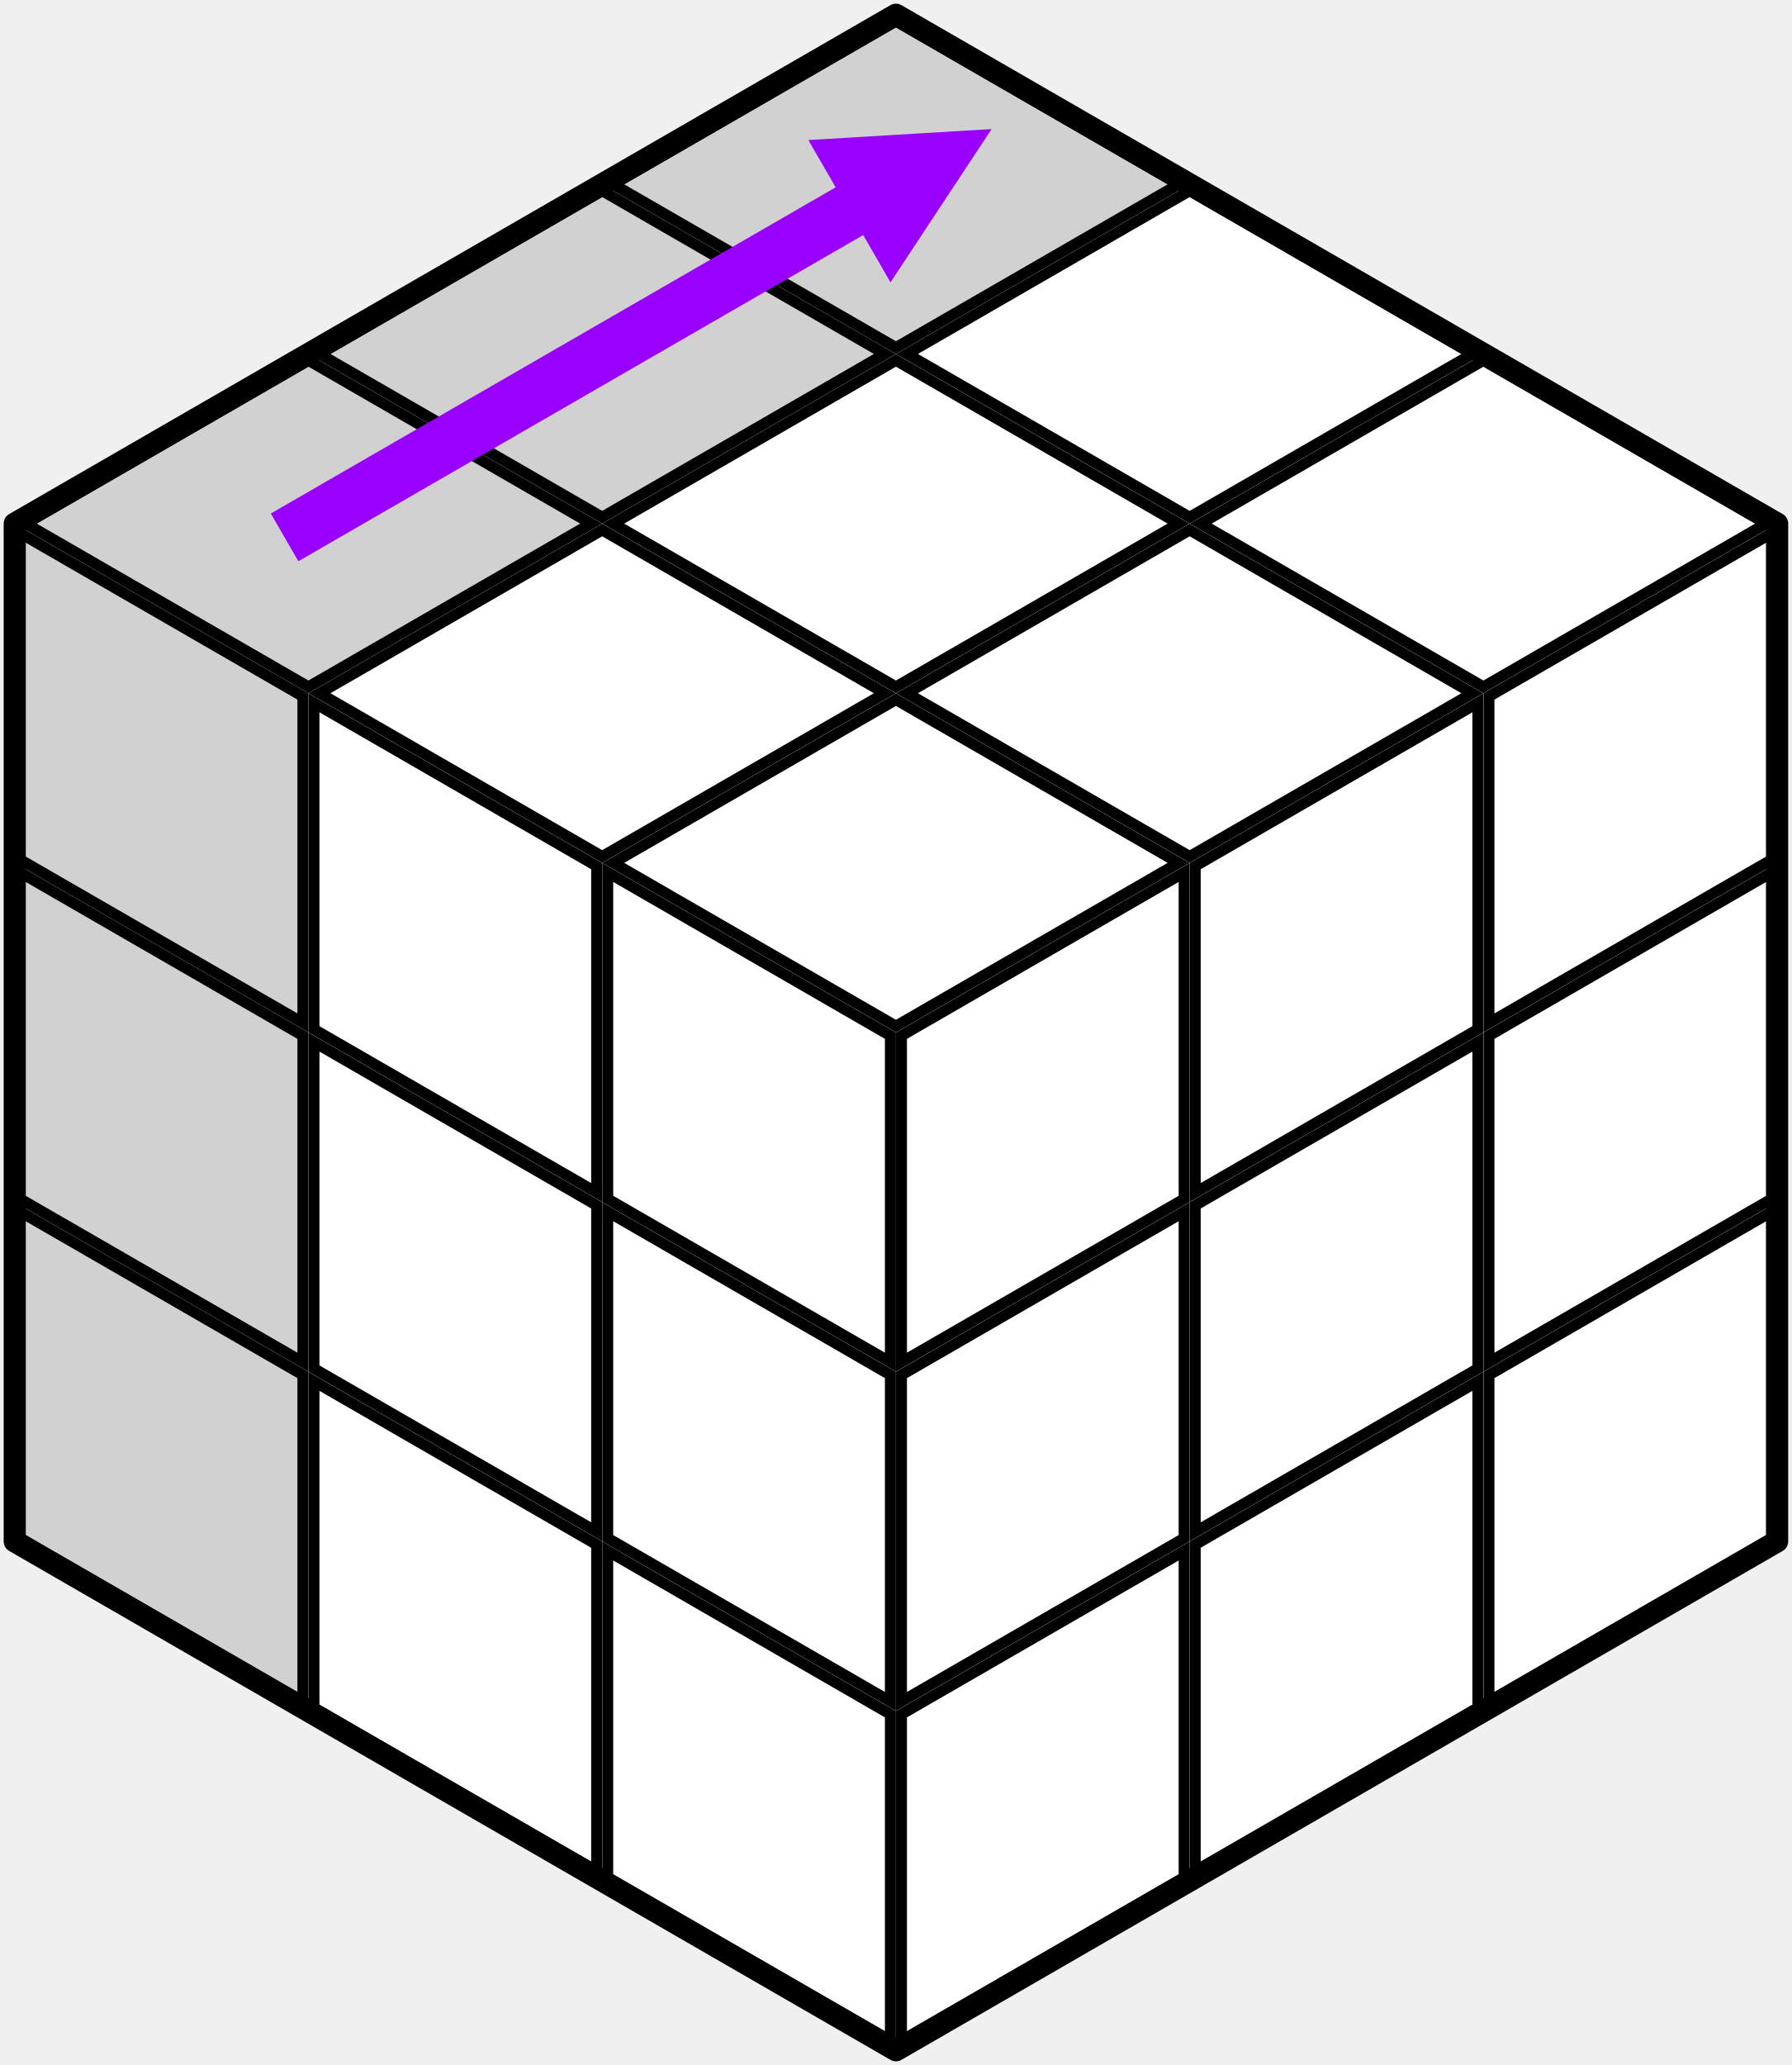
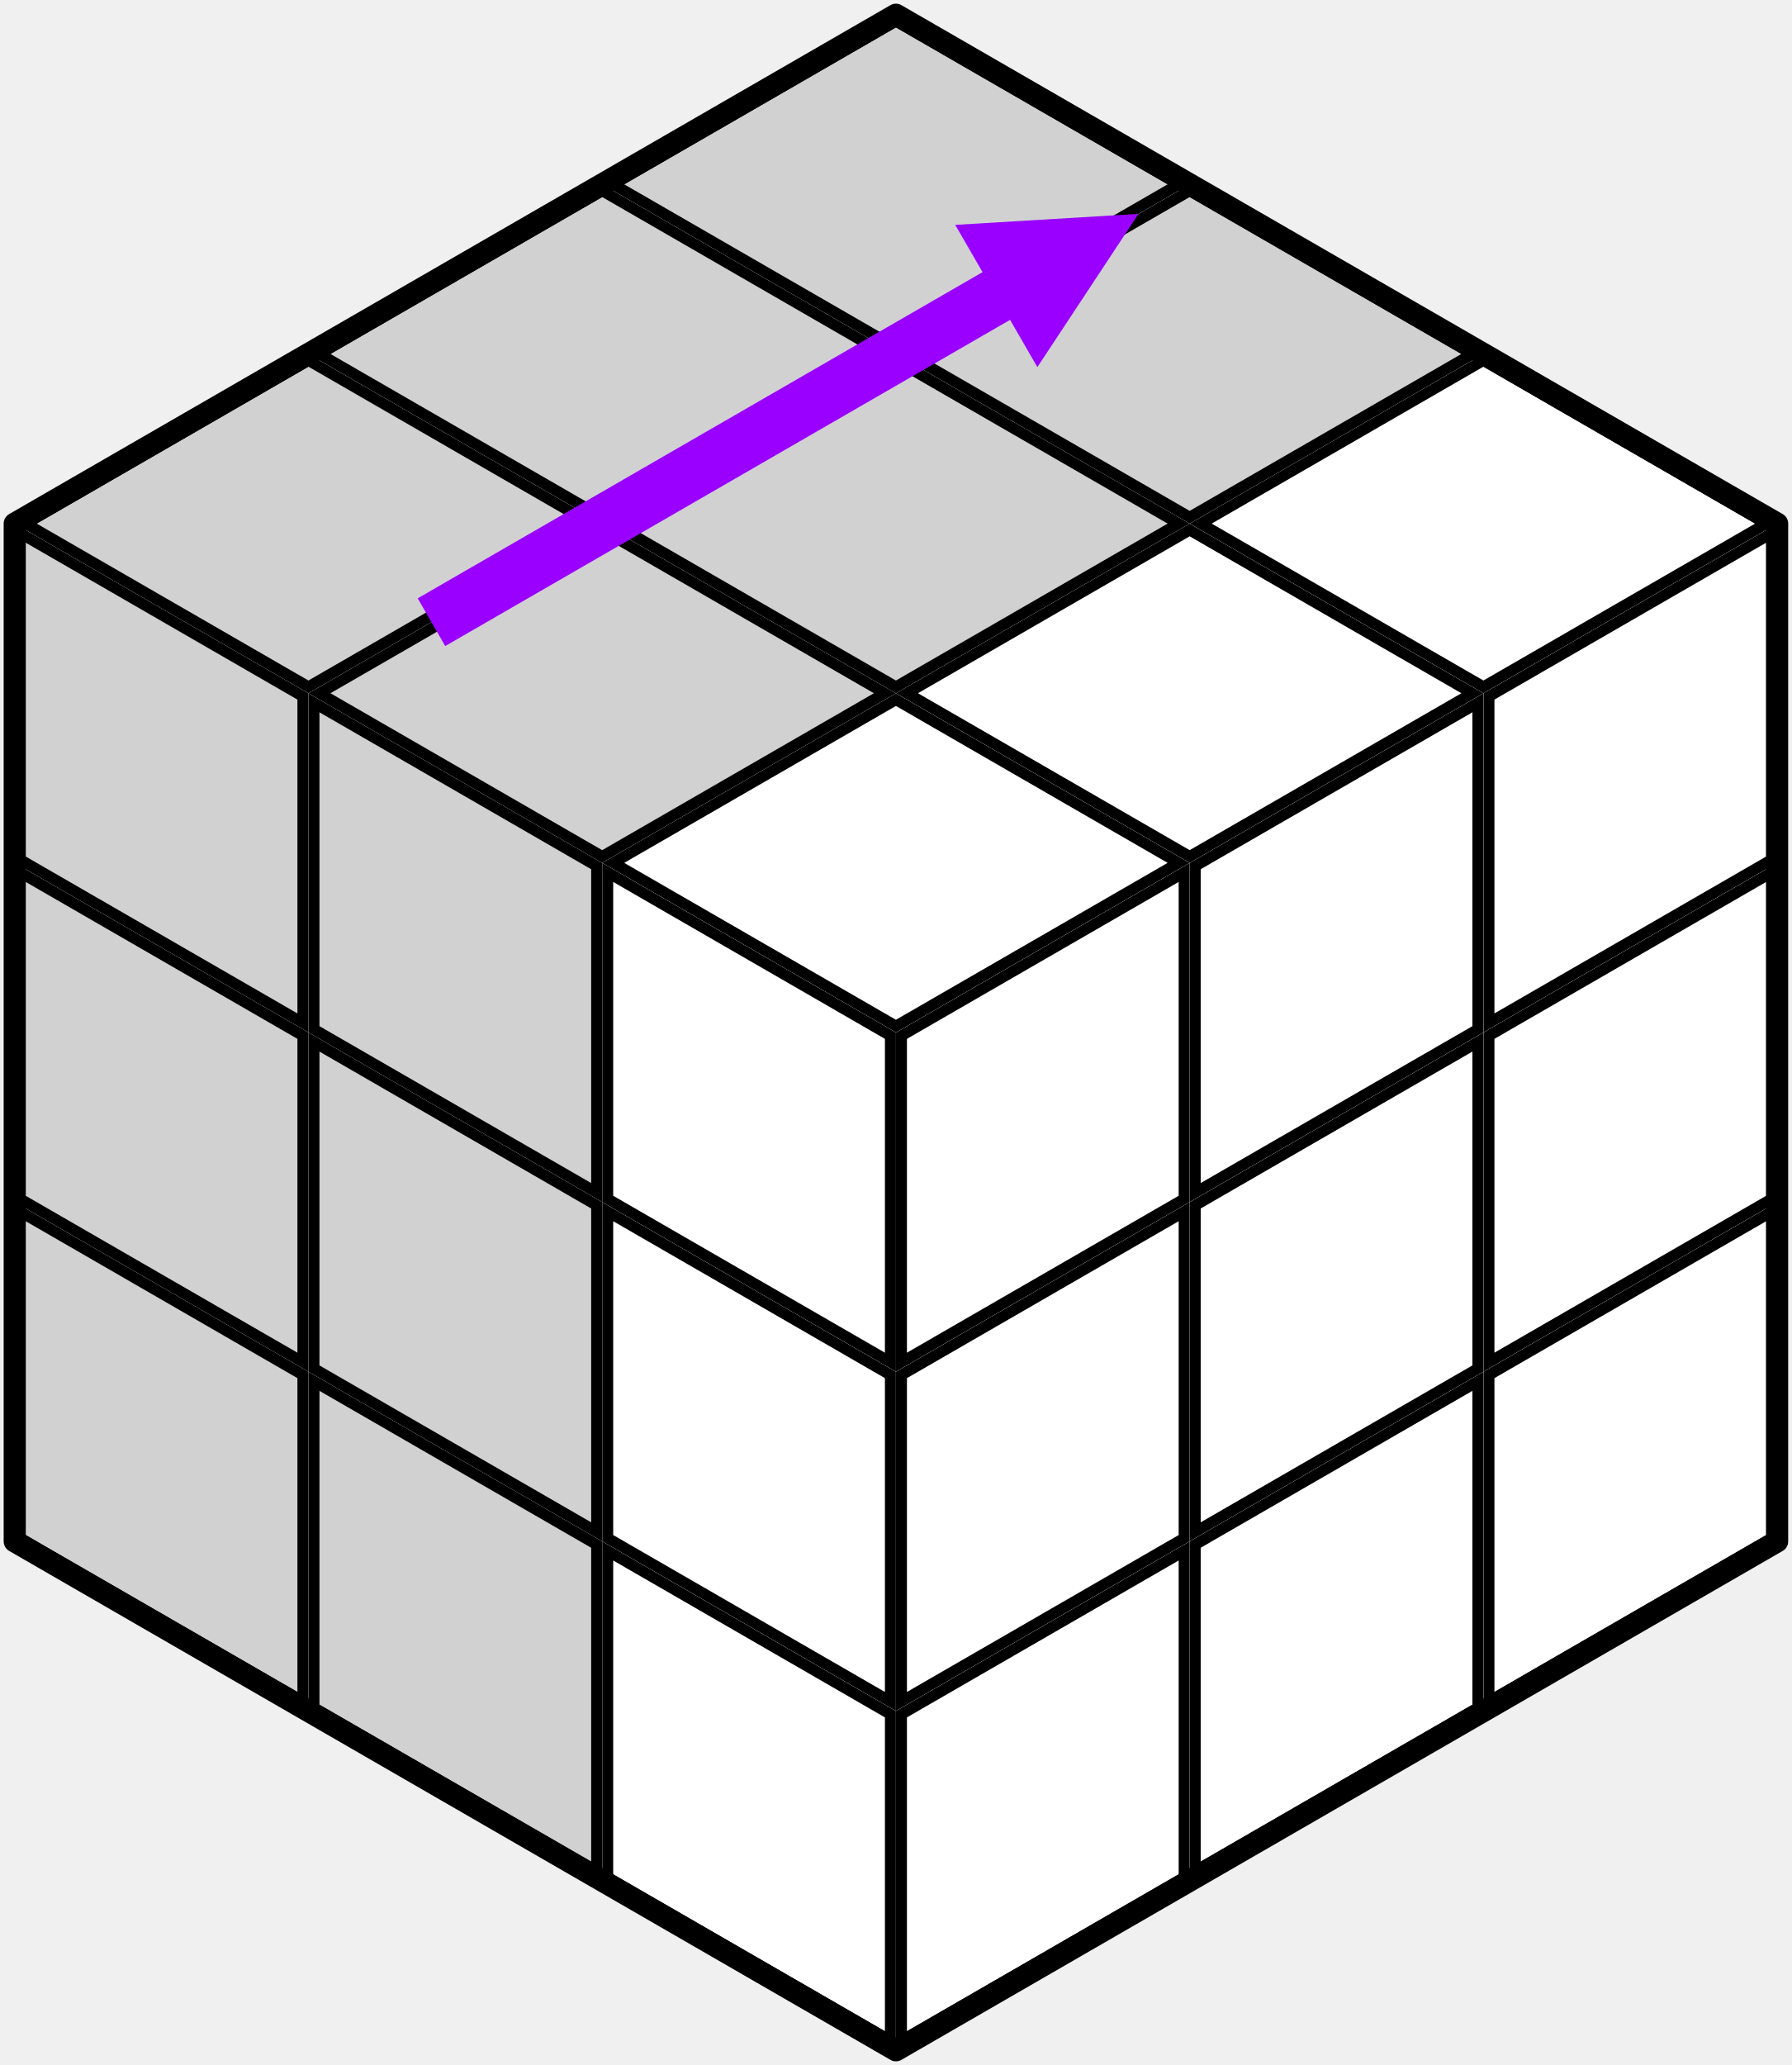
<svg xmlns="http://www.w3.org/2000/svg" style="isolation:isolate" viewBox="-1 -1 122 140.564" width="122pt" height="140.564pt">
  <defs>
-     <clipPath id="_clipPath_nv2BDiJbJHkRs1BbOI8eq23QM3n7kK0t">
+     <clipPath id="_clipPath_77KeQhwWbdwdEuLHkUZXOR3keiAP9wUz">
      <rect x="-1" y="-1" width="122" height="140.564" />
    </clipPath>
  </defs>
-   <g clip-path="url(#_clipPath_nv2BDiJbJHkRs1BbOI8eq23QM3n7kK0t)">
-     <mask id="_mask_Ln94sN2hhYF263XedgwzseHtgRS39WQv">
+   <g clip-path="url(#_clipPath_77KeQhwWbdwdEuLHkUZXOR3keiAP9wUz)">
+     <mask id="_mask_NukDjVAEpxkHCnYu5H5t87o0lSjqOBcG">
      <path d=" M 120 57.735 L 100 69.282 L 100 46.188 L 120 34.641 L 120 57.735 Z " fill="white" stroke="none" />
    </mask>
    <path d=" M 120 57.735 L 100 69.282 L 100 46.188 L 120 34.641 L 120 57.735 Z " fill="rgb(255,255,255)" />
-     <path d=" M 120 57.735 L 100 69.282 L 100 46.188 L 120 34.641 L 120 57.735 Z " fill="rgb(255,255,255)" mask="url(#_mask_Ln94sN2hhYF263XedgwzseHtgRS39WQv)" vector-effect="non-scaling-stroke" stroke-width="2" stroke="rgb(0,0,0)" stroke-linejoin="round" stroke-linecap="round" stroke-miterlimit="3" />
-     <mask id="_mask_Rqt5ZkXnPDZtzTgVNIPTsbBWXmLKgdQh">
+     <path d=" M 120 57.735 L 100 69.282 L 100 46.188 L 120 34.641 L 120 57.735 Z " fill="rgb(255,255,255)" mask="url(#_mask_NukDjVAEpxkHCnYu5H5t87o0lSjqOBcG)" vector-effect="non-scaling-stroke" stroke-width="2" stroke="rgb(0,0,0)" stroke-linejoin="round" stroke-linecap="round" stroke-miterlimit="3" />
+     <mask id="_mask_Gxzkhvar7fmPxhouDznGbwkoUFB6REoc">
      <path d=" M 100 69.282 L 80 80.829 L 80 57.735 L 100 46.188 L 100 69.282 Z " fill="white" stroke="none" />
    </mask>
    <path d=" M 100 69.282 L 80 80.829 L 80 57.735 L 100 46.188 L 100 69.282 Z " fill="rgb(255,255,255)" />
-     <path d=" M 100 69.282 L 80 80.829 L 80 57.735 L 100 46.188 L 100 69.282 Z " fill="rgb(255,255,255)" mask="url(#_mask_Rqt5ZkXnPDZtzTgVNIPTsbBWXmLKgdQh)" vector-effect="non-scaling-stroke" stroke-width="2" stroke="rgb(0,0,0)" stroke-linejoin="round" stroke-linecap="round" stroke-miterlimit="3" />
-     <mask id="_mask_IMvO3bCUE9PWqgp1Jhji82zf9RSpLbq8">
+     <path d=" M 100 69.282 L 80 80.829 L 80 57.735 L 100 46.188 L 100 69.282 Z " fill="rgb(255,255,255)" mask="url(#_mask_Gxzkhvar7fmPxhouDznGbwkoUFB6REoc)" vector-effect="non-scaling-stroke" stroke-width="2" stroke="rgb(0,0,0)" stroke-linejoin="round" stroke-linecap="round" stroke-miterlimit="3" />
+     <mask id="_mask_NC2H0oViLS6KZ0hqoHI8qvq9BarNfid7">
      <path d=" M 80 80.829 L 60 92.376 L 60 69.282 L 80 57.735 L 80 80.829 Z " fill="white" stroke="none" />
    </mask>
    <path d=" M 80 80.829 L 60 92.376 L 60 69.282 L 80 57.735 L 80 80.829 Z " fill="rgb(255,255,255)" />
-     <path d=" M 80 80.829 L 60 92.376 L 60 69.282 L 80 57.735 L 80 80.829 Z " fill="rgb(255,255,255)" mask="url(#_mask_IMvO3bCUE9PWqgp1Jhji82zf9RSpLbq8)" vector-effect="non-scaling-stroke" stroke-width="2" stroke="rgb(0,0,0)" stroke-linejoin="round" stroke-linecap="round" stroke-miterlimit="3" />
-     <mask id="_mask_1Paj2I7ouB4HwA09v2AyEojRgE0pr3YN">
+     <path d=" M 80 80.829 L 60 92.376 L 60 69.282 L 80 57.735 L 80 80.829 Z " fill="rgb(255,255,255)" mask="url(#_mask_NC2H0oViLS6KZ0hqoHI8qvq9BarNfid7)" vector-effect="non-scaling-stroke" stroke-width="2" stroke="rgb(0,0,0)" stroke-linejoin="round" stroke-linecap="round" stroke-miterlimit="3" />
+     <mask id="_mask_94fPAfL8rMiw3QlN2IXd0vNmjNa59NL8">
      <path d=" M 60 46.188 L 40 57.735 L 60 69.282 L 80 57.735 L 60 46.188 Z " fill="white" stroke="none" />
    </mask>
    <path d=" M 60 46.188 L 40 57.735 L 60 69.282 L 80 57.735 L 60 46.188 Z " fill="rgb(255,255,255)" />
-     <path d=" M 60 46.188 L 40 57.735 L 60 69.282 L 80 57.735 L 60 46.188 Z " fill="rgb(255,255,255)" mask="url(#_mask_1Paj2I7ouB4HwA09v2AyEojRgE0pr3YN)" vector-effect="non-scaling-stroke" stroke-width="2" stroke="rgb(0,0,0)" stroke-linejoin="round" stroke-linecap="round" stroke-miterlimit="3" />
-     <mask id="_mask_dOwlneIuPJJsgQyTpXSNyurtehJBDVXY">
+     <path d=" M 60 46.188 L 40 57.735 L 60 69.282 L 80 57.735 L 60 46.188 Z " fill="rgb(255,255,255)" mask="url(#_mask_94fPAfL8rMiw3QlN2IXd0vNmjNa59NL8)" vector-effect="non-scaling-stroke" stroke-width="2" stroke="rgb(0,0,0)" stroke-linejoin="round" stroke-linecap="round" stroke-miterlimit="3" />
+     <mask id="_mask_VZL5KtvG45xmUrlAIQcXdXxWF9i4opM9">
      <path d=" M 40 80.829 L 40 57.735 L 60 69.282 L 60 92.376 L 40 80.829 Z " fill="white" stroke="none" />
    </mask>
    <path d=" M 40 80.829 L 40 57.735 L 60 69.282 L 60 92.376 L 40 80.829 Z " fill="rgb(255,255,255)" />
-     <path d=" M 40 80.829 L 40 57.735 L 60 69.282 L 60 92.376 L 40 80.829 Z " fill="rgb(255,255,255)" mask="url(#_mask_dOwlneIuPJJsgQyTpXSNyurtehJBDVXY)" vector-effect="non-scaling-stroke" stroke-width="2" stroke="rgb(0,0,0)" stroke-linejoin="round" stroke-linecap="round" stroke-miterlimit="3" />
-     <mask id="_mask_Qu5Yu1iG61fdOMDHuOUySPlrVEATLAHu">
+     <path d=" M 40 80.829 L 40 57.735 L 60 69.282 L 60 92.376 L 40 80.829 Z " fill="rgb(255,255,255)" mask="url(#_mask_VZL5KtvG45xmUrlAIQcXdXxWF9i4opM9)" vector-effect="non-scaling-stroke" stroke-width="2" stroke="rgb(0,0,0)" stroke-linejoin="round" stroke-linecap="round" stroke-miterlimit="3" />
+     <mask id="_mask_jny8DXniMqUyTXTeqWbuYy0hipRG782q">
      <path d=" M 20 69.282 L 20 46.188 L 40 57.735 L 40 80.829 L 20 69.282 Z " fill="white" stroke="none" />
    </mask>
-     <path d=" M 20 69.282 L 20 46.188 L 40 57.735 L 40 80.829 L 20 69.282 Z " fill="rgb(255,255,255)" />
-     <path d=" M 20 69.282 L 20 46.188 L 40 57.735 L 40 80.829 L 20 69.282 Z " fill="rgb(255,255,255)" mask="url(#_mask_Qu5Yu1iG61fdOMDHuOUySPlrVEATLAHu)" vector-effect="non-scaling-stroke" stroke-width="2" stroke="rgb(0,0,0)" stroke-linejoin="round" stroke-linecap="round" stroke-miterlimit="3" />
-     <mask id="_mask_Y6mo1d2XqhNLHQTgtsknoKRVyvQjzbmn">
+     <path d=" M 20 69.282 L 20 46.188 L 40 57.735 L 40 80.829 L 20 69.282 Z " fill="rgb(209,209,209)" />
+     <path d=" M 20 69.282 L 20 46.188 L 40 57.735 L 40 80.829 L 20 69.282 Z " fill="rgb(209,209,209)" mask="url(#_mask_jny8DXniMqUyTXTeqWbuYy0hipRG782q)" vector-effect="non-scaling-stroke" stroke-width="2" stroke="rgb(0,0,0)" stroke-linejoin="round" stroke-linecap="round" stroke-miterlimit="3" />
+     <mask id="_mask_rDWG3GeQpzNFHlYJn29BRilAFDqt2EJ2">
      <path d=" M 0 57.735 L 0 34.641 L 20 46.188 L 20 69.282 L 0 57.735 Z " fill="white" stroke="none" />
    </mask>
    <path d=" M 0 57.735 L 0 34.641 L 20 46.188 L 20 69.282 L 0 57.735 Z " fill="rgb(209,209,209)" />
-     <path d=" M 0 57.735 L 0 34.641 L 20 46.188 L 20 69.282 L 0 57.735 Z " fill="rgb(209,209,209)" mask="url(#_mask_Y6mo1d2XqhNLHQTgtsknoKRVyvQjzbmn)" vector-effect="non-scaling-stroke" stroke-width="2" stroke="rgb(0,0,0)" stroke-linejoin="round" stroke-linecap="round" stroke-miterlimit="3" />
-     <mask id="_mask_49f32GHEuMK4dahgo0wgnFUHKpocs2js">
+     <path d=" M 0 57.735 L 0 34.641 L 20 46.188 L 20 69.282 L 0 57.735 Z " fill="rgb(209,209,209)" mask="url(#_mask_rDWG3GeQpzNFHlYJn29BRilAFDqt2EJ2)" vector-effect="non-scaling-stroke" stroke-width="2" stroke="rgb(0,0,0)" stroke-linejoin="round" stroke-linecap="round" stroke-miterlimit="3" />
+     <mask id="_mask_7qc2xxx9RybarwPXvyAnknBCfYLEqBuz">
      <path d=" M 40 103.923 L 40 80.829 L 60 92.376 L 60 115.47 L 40 103.923 Z " fill="white" stroke="none" />
    </mask>
    <path d=" M 40 103.923 L 40 80.829 L 60 92.376 L 60 115.47 L 40 103.923 Z " fill="rgb(255,255,255)" />
-     <path d=" M 40 103.923 L 40 80.829 L 60 92.376 L 60 115.47 L 40 103.923 Z " fill="rgb(255,255,255)" mask="url(#_mask_49f32GHEuMK4dahgo0wgnFUHKpocs2js)" vector-effect="non-scaling-stroke" stroke-width="2" stroke="rgb(0,0,0)" stroke-linejoin="round" stroke-linecap="round" stroke-miterlimit="3" />
-     <mask id="_mask_2EP94utLiNmWDRmJe1yzA4EMjKu9RzmZ">
+     <path d=" M 40 103.923 L 40 80.829 L 60 92.376 L 60 115.47 L 40 103.923 Z " fill="rgb(255,255,255)" mask="url(#_mask_7qc2xxx9RybarwPXvyAnknBCfYLEqBuz)" vector-effect="non-scaling-stroke" stroke-width="2" stroke="rgb(0,0,0)" stroke-linejoin="round" stroke-linecap="round" stroke-miterlimit="3" />
+     <mask id="_mask_CYwW88BLNneJMvh9FNGlpNDXBOThMaiG">
      <path d=" M 20 92.376 L 20 69.282 L 40 80.829 L 40 103.923 L 20 92.376 Z " fill="white" stroke="none" />
    </mask>
-     <path d=" M 20 92.376 L 20 69.282 L 40 80.829 L 40 103.923 L 20 92.376 Z " fill="rgb(255,255,255)" />
-     <path d=" M 20 92.376 L 20 69.282 L 40 80.829 L 40 103.923 L 20 92.376 Z " fill="rgb(255,255,255)" mask="url(#_mask_2EP94utLiNmWDRmJe1yzA4EMjKu9RzmZ)" vector-effect="non-scaling-stroke" stroke-width="2" stroke="rgb(0,0,0)" stroke-linejoin="round" stroke-linecap="round" stroke-miterlimit="3" />
-     <mask id="_mask_dce6Wd600AG9ip9ROSY1lv37EC5v16JQ">
+     <path d=" M 20 92.376 L 20 69.282 L 40 80.829 L 40 103.923 L 20 92.376 Z " fill="rgb(209,209,209)" />
+     <path d=" M 20 92.376 L 20 69.282 L 40 80.829 L 40 103.923 L 20 92.376 Z " fill="rgb(209,209,209)" mask="url(#_mask_CYwW88BLNneJMvh9FNGlpNDXBOThMaiG)" vector-effect="non-scaling-stroke" stroke-width="2" stroke="rgb(0,0,0)" stroke-linejoin="round" stroke-linecap="round" stroke-miterlimit="3" />
+     <mask id="_mask_wp7jJdZwneAMWE9Zb2b5yeHc0SPGTpqe">
      <path d=" M 0 80.829 L 0 57.735 L 20 69.282 L 20 92.376 L 0 80.829 Z " fill="white" stroke="none" />
    </mask>
    <path d=" M 0 80.829 L 0 57.735 L 20 69.282 L 20 92.376 L 0 80.829 Z " fill="rgb(209,209,209)" />
-     <path d=" M 0 80.829 L 0 57.735 L 20 69.282 L 20 92.376 L 0 80.829 Z " fill="rgb(209,209,209)" mask="url(#_mask_dce6Wd600AG9ip9ROSY1lv37EC5v16JQ)" vector-effect="non-scaling-stroke" stroke-width="2" stroke="rgb(0,0,0)" stroke-linejoin="round" stroke-linecap="round" stroke-miterlimit="3" />
-     <mask id="_mask_GHD9EE6Th2NWBVpdRAuh96dT0NSjrbvT">
+     <path d=" M 0 80.829 L 0 57.735 L 20 69.282 L 20 92.376 L 0 80.829 Z " fill="rgb(209,209,209)" mask="url(#_mask_wp7jJdZwneAMWE9Zb2b5yeHc0SPGTpqe)" vector-effect="non-scaling-stroke" stroke-width="2" stroke="rgb(0,0,0)" stroke-linejoin="round" stroke-linecap="round" stroke-miterlimit="3" />
+     <mask id="_mask_zcb3KBZajl7u84ojBGf6tcStmK4Bdcme">
      <path d=" M 40 127.017 L 40 103.923 L 60 115.47 L 60 138.564 L 40 127.017 Z " fill="white" stroke="none" />
    </mask>
    <path d=" M 40 127.017 L 40 103.923 L 60 115.47 L 60 138.564 L 40 127.017 Z " fill="rgb(255,255,255)" />
-     <path d=" M 40 127.017 L 40 103.923 L 60 115.47 L 60 138.564 L 40 127.017 Z " fill="rgb(255,255,255)" mask="url(#_mask_GHD9EE6Th2NWBVpdRAuh96dT0NSjrbvT)" vector-effect="non-scaling-stroke" stroke-width="2" stroke="rgb(0,0,0)" stroke-linejoin="round" stroke-linecap="round" stroke-miterlimit="3" />
-     <mask id="_mask_UDKpxpQX6GsF9bOBR9031pN3NiBbWuyJ">
+     <path d=" M 40 127.017 L 40 103.923 L 60 115.47 L 60 138.564 L 40 127.017 Z " fill="rgb(255,255,255)" mask="url(#_mask_zcb3KBZajl7u84ojBGf6tcStmK4Bdcme)" vector-effect="non-scaling-stroke" stroke-width="2" stroke="rgb(0,0,0)" stroke-linejoin="round" stroke-linecap="round" stroke-miterlimit="3" />
+     <mask id="_mask_4y6NVWzaGaG3MQOCifXW3uBZBwXeVrvC">
      <path d=" M 20 115.47 L 20 92.376 L 40 103.923 L 40 127.017 L 20 115.47 Z " fill="white" stroke="none" />
    </mask>
-     <path d=" M 20 115.47 L 20 92.376 L 40 103.923 L 40 127.017 L 20 115.47 Z " fill="rgb(255,255,255)" />
-     <path d=" M 20 115.47 L 20 92.376 L 40 103.923 L 40 127.017 L 20 115.47 Z " fill="rgb(255,255,255)" mask="url(#_mask_UDKpxpQX6GsF9bOBR9031pN3NiBbWuyJ)" vector-effect="non-scaling-stroke" stroke-width="2" stroke="rgb(0,0,0)" stroke-linejoin="round" stroke-linecap="round" stroke-miterlimit="3" />
-     <mask id="_mask_hSik7BcdrYxu5uEJaOrltvSsvFpclXsC">
+     <path d=" M 20 115.47 L 20 92.376 L 40 103.923 L 40 127.017 L 20 115.47 Z " fill="rgb(209,209,209)" />
+     <path d=" M 20 115.47 L 20 92.376 L 40 103.923 L 40 127.017 L 20 115.47 Z " fill="rgb(209,209,209)" mask="url(#_mask_4y6NVWzaGaG3MQOCifXW3uBZBwXeVrvC)" vector-effect="non-scaling-stroke" stroke-width="2" stroke="rgb(0,0,0)" stroke-linejoin="round" stroke-linecap="round" stroke-miterlimit="3" />
+     <mask id="_mask_E2tsQRZdBXJOIhAat7ZrUF6NPdlMngOA">
      <path d=" M 0 103.923 L 0 80.829 L 20 92.376 L 20 115.47 L 0 103.923 Z " fill="white" stroke="none" />
    </mask>
    <path d=" M 0 103.923 L 0 80.829 L 20 92.376 L 20 115.47 L 0 103.923 Z " fill="rgb(209,209,209)" />
-     <path d=" M 0 103.923 L 0 80.829 L 20 92.376 L 20 115.47 L 0 103.923 Z " fill="rgb(209,209,209)" mask="url(#_mask_hSik7BcdrYxu5uEJaOrltvSsvFpclXsC)" vector-effect="non-scaling-stroke" stroke-width="2" stroke="rgb(0,0,0)" stroke-linejoin="round" stroke-linecap="round" stroke-miterlimit="3" />
-     <mask id="_mask_8Nc1qThPWSp4n1rkhp9dpDGB67iT4ye5">
+     <path d=" M 0 103.923 L 0 80.829 L 20 92.376 L 20 115.47 L 0 103.923 Z " fill="rgb(209,209,209)" mask="url(#_mask_E2tsQRZdBXJOIhAat7ZrUF6NPdlMngOA)" vector-effect="non-scaling-stroke" stroke-width="2" stroke="rgb(0,0,0)" stroke-linejoin="round" stroke-linecap="round" stroke-miterlimit="3" />
+     <mask id="_mask_rbmGOy0nFgGtOm0xJGlzThdXohRa9jLs">
      <path d=" M 40 34.641 L 20 46.188 L 40 57.735 L 60 46.188 L 40 34.641 Z " fill="white" stroke="none" />
    </mask>
-     <path d=" M 40 34.641 L 20 46.188 L 40 57.735 L 60 46.188 L 40 34.641 Z " fill="rgb(255,255,255)" />
-     <path d=" M 40 34.641 L 20 46.188 L 40 57.735 L 60 46.188 L 40 34.641 Z " fill="rgb(255,255,255)" mask="url(#_mask_8Nc1qThPWSp4n1rkhp9dpDGB67iT4ye5)" vector-effect="non-scaling-stroke" stroke-width="2" stroke="rgb(0,0,0)" stroke-linejoin="round" stroke-linecap="round" stroke-miterlimit="3" />
-     <mask id="_mask_e72WaJDG9cRQzJhRbRIHhkwM7iztlMzz">
+     <path d=" M 40 34.641 L 20 46.188 L 40 57.735 L 60 46.188 L 40 34.641 Z " fill="rgb(209,209,209)" />
+     <path d=" M 40 34.641 L 20 46.188 L 40 57.735 L 60 46.188 L 40 34.641 Z " fill="rgb(209,209,209)" mask="url(#_mask_rbmGOy0nFgGtOm0xJGlzThdXohRa9jLs)" vector-effect="non-scaling-stroke" stroke-width="2" stroke="rgb(0,0,0)" stroke-linejoin="round" stroke-linecap="round" stroke-miterlimit="3" />
+     <mask id="_mask_UTr2DYamGWBTZxBsrFAJAZQSWXJ87kEv">
      <path d=" M 20 23.094 L 0 34.641 L 20 46.188 L 40 34.641 L 20 23.094 Z " fill="white" stroke="none" />
    </mask>
    <path d=" M 20 23.094 L 0 34.641 L 20 46.188 L 40 34.641 L 20 23.094 Z " fill="rgb(209,209,209)" />
-     <path d=" M 20 23.094 L 0 34.641 L 20 46.188 L 40 34.641 L 20 23.094 Z " fill="rgb(209,209,209)" mask="url(#_mask_e72WaJDG9cRQzJhRbRIHhkwM7iztlMzz)" vector-effect="non-scaling-stroke" stroke-width="2" stroke="rgb(0,0,0)" stroke-linejoin="round" stroke-linecap="round" stroke-miterlimit="3" />
-     <mask id="_mask_PjDSF65AzA3xJQjMwoMAFVfI6s67Y400">
+     <path d=" M 20 23.094 L 0 34.641 L 20 46.188 L 40 34.641 L 20 23.094 Z " fill="rgb(209,209,209)" mask="url(#_mask_UTr2DYamGWBTZxBsrFAJAZQSWXJ87kEv)" vector-effect="non-scaling-stroke" stroke-width="2" stroke="rgb(0,0,0)" stroke-linejoin="round" stroke-linecap="round" stroke-miterlimit="3" />
+     <mask id="_mask_iqDFvecb8qhAGtGOVKBCI04Uc4VIJQcK">
      <path d=" M 80 34.641 L 60 46.188 L 80 57.735 L 100 46.188 L 80 34.641 Z " fill="white" stroke="none" />
    </mask>
    <path d=" M 80 34.641 L 60 46.188 L 80 57.735 L 100 46.188 L 80 34.641 Z " fill="rgb(255,255,255)" />
-     <path d=" M 80 34.641 L 60 46.188 L 80 57.735 L 100 46.188 L 80 34.641 Z " fill="rgb(255,255,255)" mask="url(#_mask_PjDSF65AzA3xJQjMwoMAFVfI6s67Y400)" vector-effect="non-scaling-stroke" stroke-width="2" stroke="rgb(0,0,0)" stroke-linejoin="round" stroke-linecap="round" stroke-miterlimit="3" />
-     <mask id="_mask_ans7NBtbY3E9WCOhQ0oDTaqU0ffMbGeb">
+     <path d=" M 80 34.641 L 60 46.188 L 80 57.735 L 100 46.188 L 80 34.641 Z " fill="rgb(255,255,255)" mask="url(#_mask_iqDFvecb8qhAGtGOVKBCI04Uc4VIJQcK)" vector-effect="non-scaling-stroke" stroke-width="2" stroke="rgb(0,0,0)" stroke-linejoin="round" stroke-linecap="round" stroke-miterlimit="3" />
+     <mask id="_mask_EXJa5HCypXYZR0RwifAeXWkS51bGpJdA">
      <path d=" M 60 23.094 L 40 34.641 L 60 46.188 L 80 34.641 L 60 23.094 Z " fill="white" stroke="none" />
    </mask>
-     <path d=" M 60 23.094 L 40 34.641 L 60 46.188 L 80 34.641 L 60 23.094 Z " fill="rgb(255,255,255)" />
-     <path d=" M 60 23.094 L 40 34.641 L 60 46.188 L 80 34.641 L 60 23.094 Z " fill="rgb(255,255,255)" mask="url(#_mask_ans7NBtbY3E9WCOhQ0oDTaqU0ffMbGeb)" vector-effect="non-scaling-stroke" stroke-width="2" stroke="rgb(0,0,0)" stroke-linejoin="round" stroke-linecap="round" stroke-miterlimit="3" />
-     <mask id="_mask_53rkAlgcbuCoU4vicLPA7isifDQuu1sL">
+     <path d=" M 60 23.094 L 40 34.641 L 60 46.188 L 80 34.641 L 60 23.094 Z " fill="rgb(209,209,209)" />
+     <path d=" M 60 23.094 L 40 34.641 L 60 46.188 L 80 34.641 L 60 23.094 Z " fill="rgb(209,209,209)" mask="url(#_mask_EXJa5HCypXYZR0RwifAeXWkS51bGpJdA)" vector-effect="non-scaling-stroke" stroke-width="2" stroke="rgb(0,0,0)" stroke-linejoin="round" stroke-linecap="round" stroke-miterlimit="3" />
+     <mask id="_mask_wVu3w8G3Q910ssdyWmn2wkwr6ax184aq">
      <path d=" M 40 11.547 L 20 23.094 L 40 34.641 L 60 23.094 L 40 11.547 Z " fill="white" stroke="none" />
    </mask>
    <path d=" M 40 11.547 L 20 23.094 L 40 34.641 L 60 23.094 L 40 11.547 Z " fill="rgb(209,209,209)" />
-     <path d=" M 40 11.547 L 20 23.094 L 40 34.641 L 60 23.094 L 40 11.547 Z " fill="rgb(209,209,209)" mask="url(#_mask_53rkAlgcbuCoU4vicLPA7isifDQuu1sL)" vector-effect="non-scaling-stroke" stroke-width="2" stroke="rgb(0,0,0)" stroke-linejoin="round" stroke-linecap="round" stroke-miterlimit="3" />
-     <mask id="_mask_fDll28J5NmFFyJQsxDHo3oLKmYamhNV2">
+     <path d=" M 40 11.547 L 20 23.094 L 40 34.641 L 60 23.094 L 40 11.547 Z " fill="rgb(209,209,209)" mask="url(#_mask_wVu3w8G3Q910ssdyWmn2wkwr6ax184aq)" vector-effect="non-scaling-stroke" stroke-width="2" stroke="rgb(0,0,0)" stroke-linejoin="round" stroke-linecap="round" stroke-miterlimit="3" />
+     <mask id="_mask_E6JwxatwXhI18tXZrXfSBKXLZGVqsfsw">
      <path d=" M 100 23.094 L 80 34.641 L 100 46.188 L 120 34.641 L 100 23.094 Z " fill="white" stroke="none" />
    </mask>
    <path d=" M 100 23.094 L 80 34.641 L 100 46.188 L 120 34.641 L 100 23.094 Z " fill="rgb(255,255,255)" />
-     <path d=" M 100 23.094 L 80 34.641 L 100 46.188 L 120 34.641 L 100 23.094 Z " fill="rgb(255,255,255)" mask="url(#_mask_fDll28J5NmFFyJQsxDHo3oLKmYamhNV2)" vector-effect="non-scaling-stroke" stroke-width="2" stroke="rgb(0,0,0)" stroke-linejoin="round" stroke-linecap="round" stroke-miterlimit="3" />
-     <mask id="_mask_2eLYHskE2xM2f9UffiCliCkxxEQ0FDZN">
+     <path d=" M 100 23.094 L 80 34.641 L 100 46.188 L 120 34.641 L 100 23.094 Z " fill="rgb(255,255,255)" mask="url(#_mask_E6JwxatwXhI18tXZrXfSBKXLZGVqsfsw)" vector-effect="non-scaling-stroke" stroke-width="2" stroke="rgb(0,0,0)" stroke-linejoin="round" stroke-linecap="round" stroke-miterlimit="3" />
+     <mask id="_mask_TDvh7EU5PLvYaqYPEcEDLdc48AaR79F7">
      <path d=" M 80 11.547 L 60 23.094 L 80 34.641 L 100 23.094 L 80 11.547 Z " fill="white" stroke="none" />
    </mask>
-     <path d=" M 80 11.547 L 60 23.094 L 80 34.641 L 100 23.094 L 80 11.547 Z " fill="rgb(255,255,255)" />
-     <path d=" M 80 11.547 L 60 23.094 L 80 34.641 L 100 23.094 L 80 11.547 Z " fill="rgb(255,255,255)" mask="url(#_mask_2eLYHskE2xM2f9UffiCliCkxxEQ0FDZN)" vector-effect="non-scaling-stroke" stroke-width="2" stroke="rgb(0,0,0)" stroke-linejoin="round" stroke-linecap="round" stroke-miterlimit="3" />
-     <mask id="_mask_T2A3zz1NRDz34RplCo1AHUc5845bH0Kc">
+     <path d=" M 80 11.547 L 60 23.094 L 80 34.641 L 100 23.094 L 80 11.547 Z " fill="rgb(209,209,209)" />
+     <path d=" M 80 11.547 L 60 23.094 L 80 34.641 L 100 23.094 L 80 11.547 Z " fill="rgb(209,209,209)" mask="url(#_mask_TDvh7EU5PLvYaqYPEcEDLdc48AaR79F7)" vector-effect="non-scaling-stroke" stroke-width="2" stroke="rgb(0,0,0)" stroke-linejoin="round" stroke-linecap="round" stroke-miterlimit="3" />
+     <mask id="_mask_u9Izg0ffAYniji325obhMvTYRgDEKj5p">
      <path d=" M 60 0 L 40 11.547 L 60 23.094 L 80 11.547 L 60 0 Z " fill="white" stroke="none" />
    </mask>
    <path d=" M 60 0 L 40 11.547 L 60 23.094 L 80 11.547 L 60 0 Z " fill="rgb(209,209,209)" />
-     <path d=" M 60 0 L 40 11.547 L 60 23.094 L 80 11.547 L 60 0 Z " fill="rgb(209,209,209)" mask="url(#_mask_T2A3zz1NRDz34RplCo1AHUc5845bH0Kc)" vector-effect="non-scaling-stroke" stroke-width="2" stroke="rgb(0,0,0)" stroke-linejoin="round" stroke-linecap="round" stroke-miterlimit="3" />
-     <mask id="_mask_HYua6eDRg6ktaOVEXX9aeJqFzBvr26Rt">
+     <path d=" M 60 0 L 40 11.547 L 60 23.094 L 80 11.547 L 60 0 Z " fill="rgb(209,209,209)" mask="url(#_mask_u9Izg0ffAYniji325obhMvTYRgDEKj5p)" vector-effect="non-scaling-stroke" stroke-width="2" stroke="rgb(0,0,0)" stroke-linejoin="round" stroke-linecap="round" stroke-miterlimit="3" />
+     <mask id="_mask_wKe8ADpbAwADiHCnWgoUQvowYq3Xvp8v">
      <path d=" M 120 80.829 L 100 92.376 L 100 69.282 L 120 57.735 L 120 80.829 Z " fill="white" stroke="none" />
    </mask>
    <path d=" M 120 80.829 L 100 92.376 L 100 69.282 L 120 57.735 L 120 80.829 Z " fill="rgb(255,255,255)" />
-     <path d=" M 120 80.829 L 100 92.376 L 100 69.282 L 120 57.735 L 120 80.829 Z " fill="rgb(255,255,255)" mask="url(#_mask_HYua6eDRg6ktaOVEXX9aeJqFzBvr26Rt)" vector-effect="non-scaling-stroke" stroke-width="2" stroke="rgb(0,0,0)" stroke-linejoin="round" stroke-linecap="round" stroke-miterlimit="3" />
-     <mask id="_mask_Mz521O7xIb9OBFNZYZPxe23skaAL24a7">
+     <path d=" M 120 80.829 L 100 92.376 L 100 69.282 L 120 57.735 L 120 80.829 Z " fill="rgb(255,255,255)" mask="url(#_mask_wKe8ADpbAwADiHCnWgoUQvowYq3Xvp8v)" vector-effect="non-scaling-stroke" stroke-width="2" stroke="rgb(0,0,0)" stroke-linejoin="round" stroke-linecap="round" stroke-miterlimit="3" />
+     <mask id="_mask_X5pKvSmdY0VQcqavxccLPqK2ct27cWHL">
      <path d=" M 100 92.376 L 80 103.923 L 80 80.829 L 100 69.282 L 100 92.376 Z " fill="white" stroke="none" />
    </mask>
    <path d=" M 100 92.376 L 80 103.923 L 80 80.829 L 100 69.282 L 100 92.376 Z " fill="rgb(255,255,255)" />
-     <path d=" M 100 92.376 L 80 103.923 L 80 80.829 L 100 69.282 L 100 92.376 Z " fill="rgb(255,255,255)" mask="url(#_mask_Mz521O7xIb9OBFNZYZPxe23skaAL24a7)" vector-effect="non-scaling-stroke" stroke-width="2" stroke="rgb(0,0,0)" stroke-linejoin="round" stroke-linecap="round" stroke-miterlimit="3" />
-     <mask id="_mask_RdkqW10lxf2KVZGbYsxfXFSqIVb1njwY">
+     <path d=" M 100 92.376 L 80 103.923 L 80 80.829 L 100 69.282 L 100 92.376 Z " fill="rgb(255,255,255)" mask="url(#_mask_X5pKvSmdY0VQcqavxccLPqK2ct27cWHL)" vector-effect="non-scaling-stroke" stroke-width="2" stroke="rgb(0,0,0)" stroke-linejoin="round" stroke-linecap="round" stroke-miterlimit="3" />
+     <mask id="_mask_di1kuA4sqdrBm3wdjylLkLPKgmHjdwWe">
      <path d=" M 80 103.923 L 60 115.47 L 60 92.376 L 80 80.829 L 80 103.923 Z " fill="white" stroke="none" />
    </mask>
    <path d=" M 80 103.923 L 60 115.47 L 60 92.376 L 80 80.829 L 80 103.923 Z " fill="rgb(255,255,255)" />
-     <path d=" M 80 103.923 L 60 115.47 L 60 92.376 L 80 80.829 L 80 103.923 Z " fill="rgb(255,255,255)" mask="url(#_mask_RdkqW10lxf2KVZGbYsxfXFSqIVb1njwY)" vector-effect="non-scaling-stroke" stroke-width="2" stroke="rgb(0,0,0)" stroke-linejoin="round" stroke-linecap="round" stroke-miterlimit="3" />
-     <mask id="_mask_LZD2XCtg2FLbm7sdKjdmJ9YKanwPXor0">
+     <path d=" M 80 103.923 L 60 115.47 L 60 92.376 L 80 80.829 L 80 103.923 Z " fill="rgb(255,255,255)" mask="url(#_mask_di1kuA4sqdrBm3wdjylLkLPKgmHjdwWe)" vector-effect="non-scaling-stroke" stroke-width="2" stroke="rgb(0,0,0)" stroke-linejoin="round" stroke-linecap="round" stroke-miterlimit="3" />
+     <mask id="_mask_iKAv0LiyegUoWTId7ZO34s1Fq5n9Qedy">
      <path d=" M 120 103.923 L 100 115.47 L 100 92.376 L 120 80.829 L 120 103.923 Z " fill="white" stroke="none" />
    </mask>
    <path d=" M 120 103.923 L 100 115.47 L 100 92.376 L 120 80.829 L 120 103.923 Z " fill="rgb(255,255,255)" />
-     <path d=" M 120 103.923 L 100 115.47 L 100 92.376 L 120 80.829 L 120 103.923 Z " fill="rgb(255,255,255)" mask="url(#_mask_LZD2XCtg2FLbm7sdKjdmJ9YKanwPXor0)" vector-effect="non-scaling-stroke" stroke-width="2" stroke="rgb(0,0,0)" stroke-linejoin="round" stroke-linecap="round" stroke-miterlimit="3" />
-     <mask id="_mask_ajHaYGKr253hnUH511vzsopnljigxfXf">
+     <path d=" M 120 103.923 L 100 115.47 L 100 92.376 L 120 80.829 L 120 103.923 Z " fill="rgb(255,255,255)" mask="url(#_mask_iKAv0LiyegUoWTId7ZO34s1Fq5n9Qedy)" vector-effect="non-scaling-stroke" stroke-width="2" stroke="rgb(0,0,0)" stroke-linejoin="round" stroke-linecap="round" stroke-miterlimit="3" />
+     <mask id="_mask_8XQ6ax75YeryVI0IUluQGeL673zAPAt1">
      <path d=" M 100 115.47 L 80 127.017 L 80 103.923 L 100 92.376 L 100 115.47 Z " fill="white" stroke="none" />
    </mask>
    <path d=" M 100 115.47 L 80 127.017 L 80 103.923 L 100 92.376 L 100 115.47 Z " fill="rgb(255,255,255)" />
-     <path d=" M 100 115.47 L 80 127.017 L 80 103.923 L 100 92.376 L 100 115.47 Z " fill="rgb(255,255,255)" mask="url(#_mask_ajHaYGKr253hnUH511vzsopnljigxfXf)" vector-effect="non-scaling-stroke" stroke-width="2" stroke="rgb(0,0,0)" stroke-linejoin="round" stroke-linecap="round" stroke-miterlimit="3" />
-     <mask id="_mask_bw8yXAaKOHTrBtlfSnu0XKwvIsHQqeL0">
+     <path d=" M 100 115.47 L 80 127.017 L 80 103.923 L 100 92.376 L 100 115.47 Z " fill="rgb(255,255,255)" mask="url(#_mask_8XQ6ax75YeryVI0IUluQGeL673zAPAt1)" vector-effect="non-scaling-stroke" stroke-width="2" stroke="rgb(0,0,0)" stroke-linejoin="round" stroke-linecap="round" stroke-miterlimit="3" />
+     <mask id="_mask_E6nojLeuoXc4XZlvBtlIBRoifyAUhnNt">
      <path d=" M 80 127.017 L 60 138.564 L 60 115.47 L 80 103.923 L 80 127.017 Z " fill="white" stroke="none" />
    </mask>
    <path d=" M 80 127.017 L 60 138.564 L 60 115.47 L 80 103.923 L 80 127.017 Z " fill="rgb(255,255,255)" />
-     <path d=" M 80 127.017 L 60 138.564 L 60 115.47 L 80 103.923 L 80 127.017 Z " fill="rgb(255,255,255)" mask="url(#_mask_bw8yXAaKOHTrBtlfSnu0XKwvIsHQqeL0)" vector-effect="non-scaling-stroke" stroke-width="2" stroke="rgb(0,0,0)" stroke-linejoin="round" stroke-linecap="round" stroke-miterlimit="3" />
+     <path d=" M 80 127.017 L 60 138.564 L 60 115.47 L 80 103.923 L 80 127.017 Z " fill="rgb(255,255,255)" mask="url(#_mask_E6nojLeuoXc4XZlvBtlIBRoifyAUhnNt)" vector-effect="non-scaling-stroke" stroke-width="2" stroke="rgb(0,0,0)" stroke-linejoin="round" stroke-linecap="round" stroke-miterlimit="3" />
    <path d=" M 120 103.923 L 60 138.564 L 0 103.923 L 0 34.641 L 60 0 L 120 34.641 L 120 103.923 Z " fill="none" vector-effect="non-scaling-stroke" stroke-width="2" stroke="rgb(0,0,0)" stroke-linejoin="round" stroke-linecap="round" stroke-miterlimit="3" />
-     <line x1="20" y1="34.641" x2="60" y2="11.547" vector-effect="non-scaling-stroke" stroke-width="5" stroke="rgb(153,0,255)" stroke-linejoin="miter" stroke-linecap="square" stroke-miterlimit="3" />
-     <path d=" M 59.629 18.216 L 66.516 7.785 L 54.039 8.534 Z " fill="rgb(153,0,255)" stroke="none" />
+     <line x1="30" y1="40.415" x2="70" y2="17.321" vector-effect="non-scaling-stroke" stroke-width="5" stroke="rgb(153,0,255)" stroke-linejoin="miter" stroke-linecap="square" stroke-miterlimit="3" />
+     <path d=" M 69.629 23.99 L 76.516 13.558 L 64.039 14.307 Z " fill="rgb(153,0,255)" stroke="none" />
  </g>
</svg>
